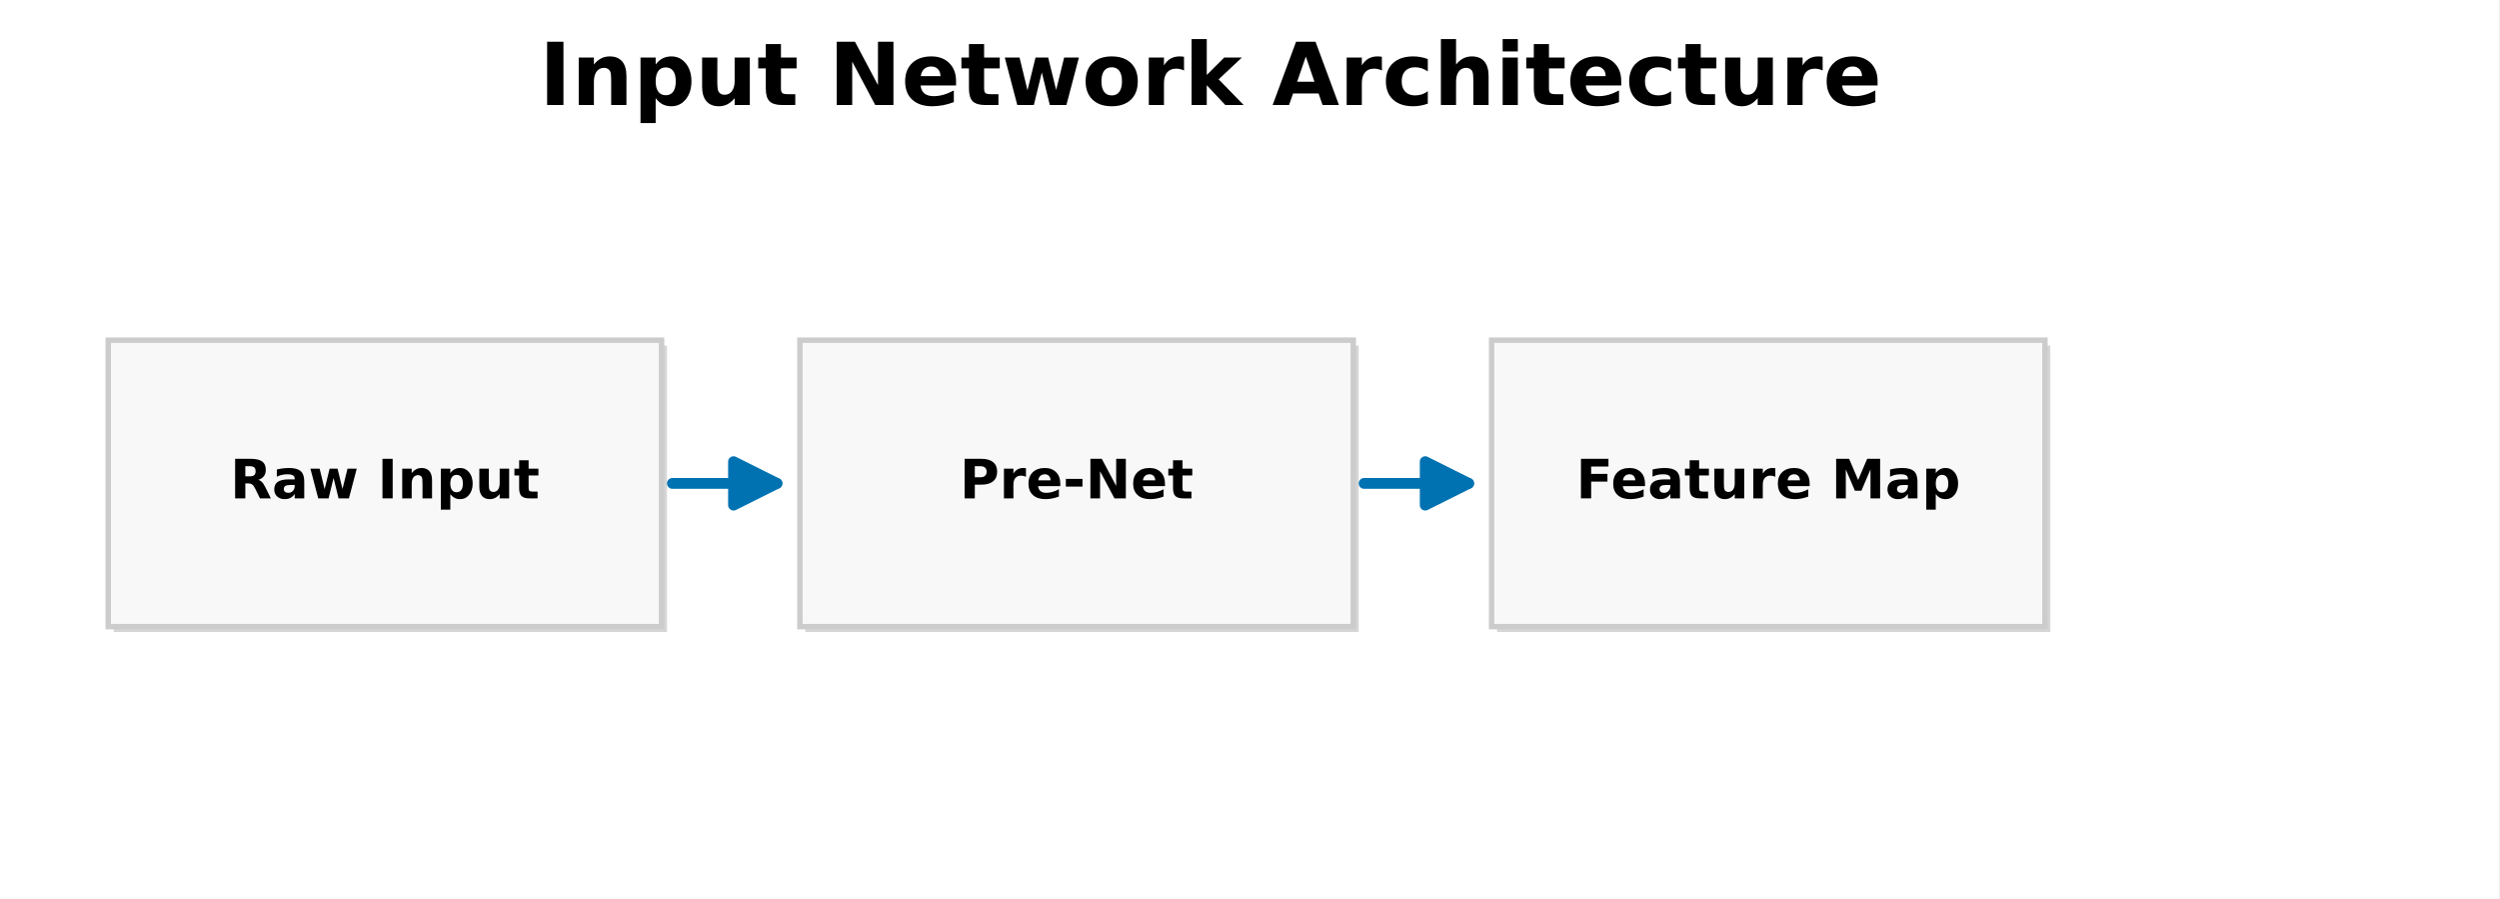
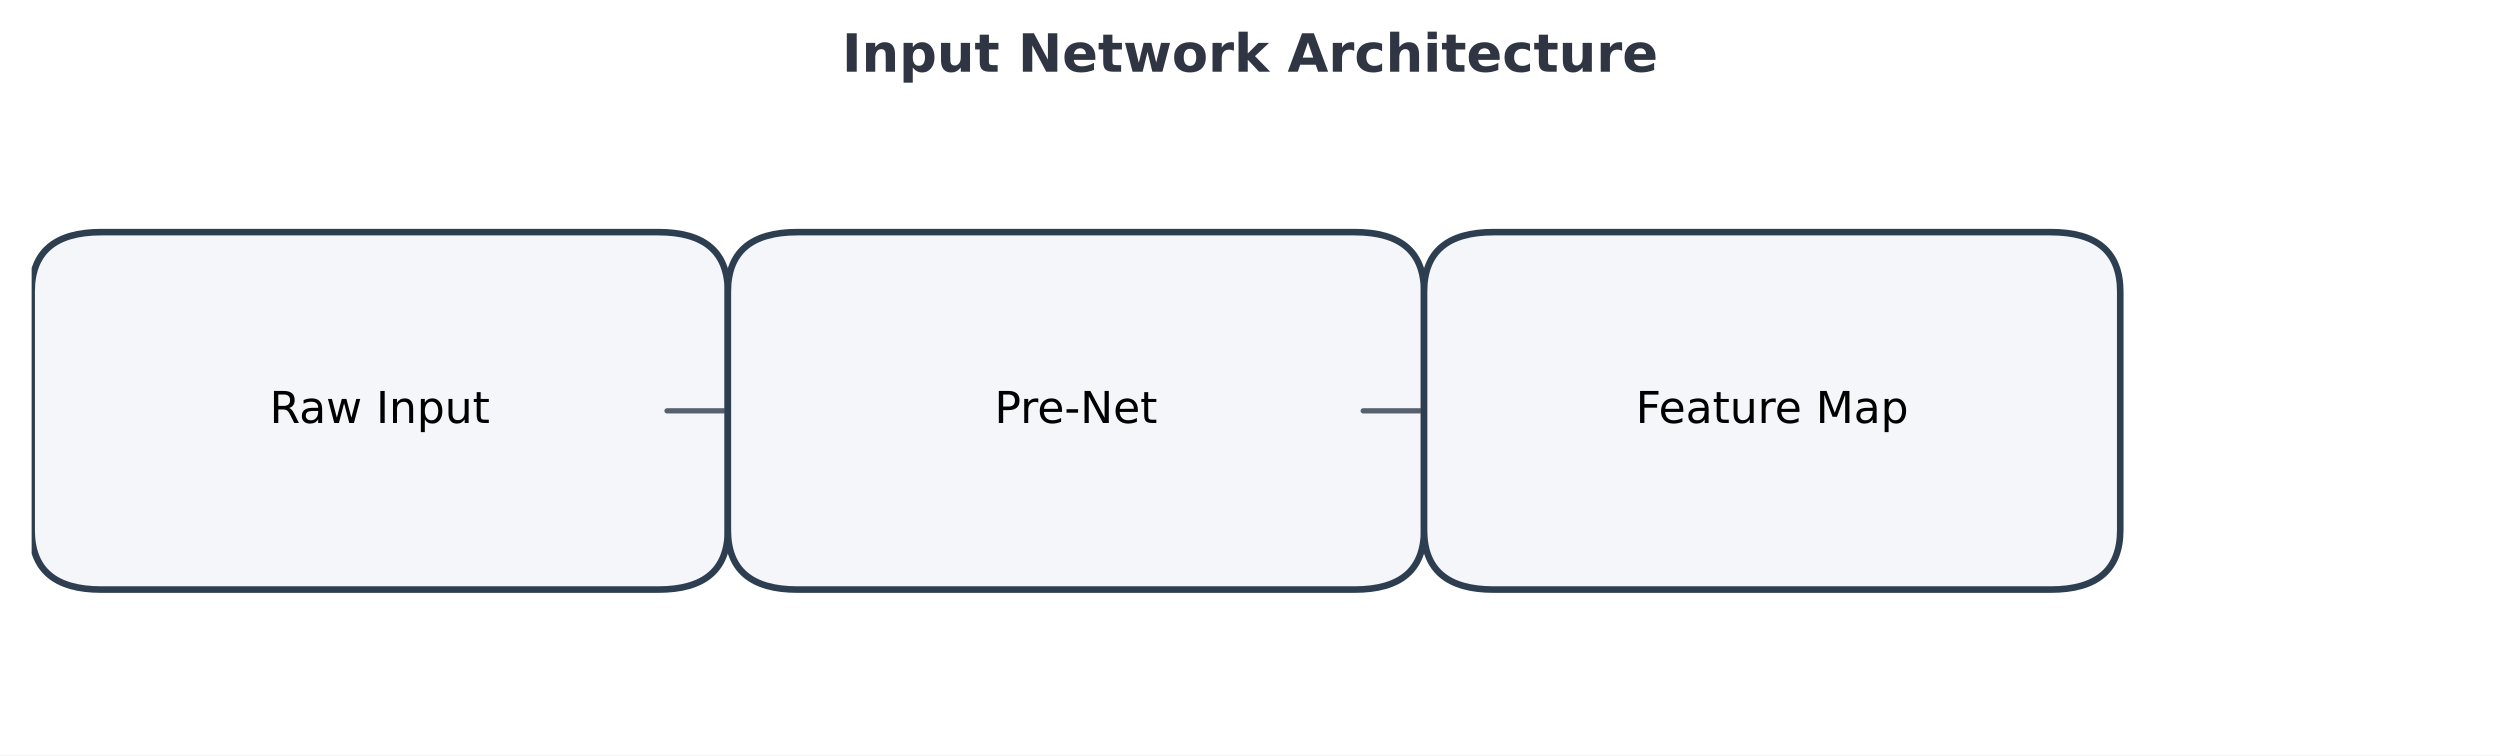
- <svg xmlns="http://www.w3.org/2000/svg" xmlns:xlink="http://www.w3.org/1999/xlink" width="460.8pt" height="165.6pt" viewBox="0 0 460.8 165.6" version="1.1">
+ <svg xmlns="http://www.w3.org/2000/svg" xmlns:xlink="http://www.w3.org/1999/xlink" width="568.8pt" height="171.838pt" viewBox="0 0 568.8 171.838" version="1.1">
  <defs>
    <style type="text/css">*{stroke-linejoin: round; stroke-linecap: butt}</style>
  </defs>
  <g id="figure_1">
    <g id="patch_1">
-       <path d="M 0 165.6  L 460.8 165.6  L 460.8 0  L 0 0  z " style="fill: #ffffff" />
+       <path d="M 0 171.838  L 568.8 171.838  L 568.8 0  L 0 0  z " style="fill: #ffffff" />
    </g>
    <g id="axes_1">
      <g id="patch_2">
-         <path d="M 20.954 116.5  L 122.989 116.5  L 122.989 63.7  L 20.954 63.7  z " clip-path="url(#pc0cc5dae0a)" style="fill: #333333; opacity: 0.2" />
-         <path d="M 19.954 115.5  L 121.989 115.5  L 121.989 62.7  L 19.954 62.7  z " clip-path="url(#pc0cc5dae0a)" style="fill: #f8f8f8; stroke: #cccccc; stroke-linejoin: miter" />
+         <path d="M 23.04 134.141  L 149.76 134.141  Q 165.6 134.141 165.6 120.587  L 165.6 66.37  Q 165.6 52.815 149.76 52.815  L 23.04 52.815  Q 7.2 52.815 7.2 66.37  L 7.2 120.587  Q 7.2 134.141 23.04 134.141  z " clip-path="url(#p645bd02803)" style="fill: #f5f6fa; stroke: #2c3e50; stroke-width: 1.5; stroke-linejoin: miter" />
      </g>
      <g id="patch_3">
-         <path d="M 123.991 89.1  Q 134.744 89.1 143.261 89.1  " clip-path="url(#pc0cc5dae0a)" style="fill: none; stroke: #0072b2; stroke-width: 2; stroke-linecap: round" />
-         <path d="M 135.261 85.1  L 143.261 89.1  L 135.261 93.1  z " clip-path="url(#pc0cc5dae0a)" style="fill: #0072b2; stroke: #0072b2; stroke-width: 2; stroke-linecap: round" />
+         <path d="M 151.759 93.478  Q 165.598 93.478 178.095 93.478  " clip-path="url(#p645bd02803)" style="fill: none; stroke: #57606f; stroke-width: 1.2; stroke-linecap: round" />
+         <path d="M 173.295 91.078  L 178.095 93.478  L 173.295 95.878  " clip-path="url(#p645bd02803)" style="fill: none; stroke: #57606f; stroke-width: 1.2; stroke-linecap: round" />
      </g>
      <g id="patch_4">
-         <path d="M 148.497 116.5  L 250.531 116.5  L 250.531 63.7  L 148.497 63.7  z " clip-path="url(#pc0cc5dae0a)" style="fill: #333333; opacity: 0.2" />
-         <path d="M 147.497 115.5  L 249.531 115.5  L 249.531 62.7  L 147.497 62.7  z " clip-path="url(#pc0cc5dae0a)" style="fill: #f8f8f8; stroke: #cccccc; stroke-linejoin: miter" />
+         <path d="M 181.44 134.141  L 308.16 134.141  Q 324 134.141 324 120.587  L 324 66.37  Q 324 52.815 308.16 52.815  L 181.44 52.815  Q 165.6 52.815 165.6 66.37  L 165.6 120.587  Q 165.6 134.141 181.44 134.141  z " clip-path="url(#p645bd02803)" style="fill: #f5f6fa; stroke: #2c3e50; stroke-width: 1.5; stroke-linejoin: miter" />
      </g>
      <g id="patch_5">
-         <path d="M 251.534 89.1  Q 262.287 89.1 270.804 89.1  " clip-path="url(#pc0cc5dae0a)" style="fill: none; stroke: #0072b2; stroke-width: 2; stroke-linecap: round" />
-         <path d="M 262.804 85.1  L 270.804 89.1  L 262.804 93.1  z " clip-path="url(#pc0cc5dae0a)" style="fill: #0072b2; stroke: #0072b2; stroke-width: 2; stroke-linecap: round" />
+         <path d="M 310.159 93.478  Q 323.998 93.478 336.495 93.478  " clip-path="url(#p645bd02803)" style="fill: none; stroke: #57606f; stroke-width: 1.2; stroke-linecap: round" />
+         <path d="M 331.695 91.078  L 336.495 93.478  L 331.695 95.878  " clip-path="url(#p645bd02803)" style="fill: none; stroke: #57606f; stroke-width: 1.2; stroke-linecap: round" />
      </g>
      <g id="patch_6">
-         <path d="M 276.04 116.5  L 378.074 116.5  L 378.074 63.7  L 276.04 63.7  z " clip-path="url(#pc0cc5dae0a)" style="fill: #333333; opacity: 0.2" />
-         <path d="M 275.04 115.5  L 377.074 115.5  L 377.074 62.7  L 275.04 62.7  z " clip-path="url(#pc0cc5dae0a)" style="fill: #f8f8f8; stroke: #cccccc; stroke-linejoin: miter" />
+         <path d="M 339.84 134.141  L 466.56 134.141  Q 482.4 134.141 482.4 120.587  L 482.4 66.37  Q 482.4 52.815 466.56 52.815  L 339.84 52.815  Q 324 52.815 324 66.37  L 324 120.587  Q 324 134.141 339.84 134.141  z " clip-path="url(#p645bd02803)" style="fill: #f5f6fa; stroke: #2c3e50; stroke-width: 1.5; stroke-linejoin: miter" />
      </g>
      <g id="text_1">
-         <g transform="translate(42.4394 91.85938) scale(0.1 -0.1)">
+         <g transform="translate(61.34922 96.2375) scale(0.1 -0.1)">
          <defs>
-             <path id="DejaVuSans-Bold-52" d="M 2297 2597  Q 2675 2597 2839 2737  Q 3003 2878 3003 3200  Q 3003 3519 2839 3656  Q 2675 3794 2297 3794  L 1791 3794  L 1791 2597  L 2297 2597  z M 1791 1766  L 1791 0  L 588 0  L 588 4666  L 2425 4666  Q 3347 4666 3776 4356  Q 4206 4047 4206 3378  Q 4206 2916 3982 2619  Q 3759 2322 3309 2181  Q 3556 2125 3751 1926  Q 3947 1728 4147 1325  L 4800 0  L 3519 0  L 2950 1159  Q 2778 1509 2601 1637  Q 2425 1766 2131 1766  L 1791 1766  z " transform="scale(0.015625)" />
-             <path id="DejaVuSans-Bold-61" d="M 2106 1575  Q 1756 1575 1579 1456  Q 1403 1338 1403 1106  Q 1403 894 1545 773  Q 1688 653 1941 653  Q 2256 653 2472 879  Q 2688 1106 2688 1447  L 2688 1575  L 2106 1575  z M 3816 1997  L 3816 0  L 2688 0  L 2688 519  Q 2463 200 2181 54  Q 1900 -91 1497 -91  Q 953 -91 614 226  Q 275 544 275 1050  Q 275 1666 698 1953  Q 1122 2241 2028 2241  L 2688 2241  L 2688 2328  Q 2688 2594 2478 2717  Q 2269 2841 1825 2841  Q 1466 2841 1156 2769  Q 847 2697 581 2553  L 581 3406  Q 941 3494 1303 3539  Q 1666 3584 2028 3584  Q 2975 3584 3395 3211  Q 3816 2838 3816 1997  z " transform="scale(0.015625)" />
-             <path id="DejaVuSans-Bold-77" d="M 225 3500  L 1313 3500  L 1900 1088  L 2491 3500  L 3425 3500  L 4013 1113  L 4603 3500  L 5691 3500  L 4769 0  L 3547 0  L 2956 2406  L 2369 0  L 1147 0  L 225 3500  z " transform="scale(0.015625)" />
-             <path id="DejaVuSans-Bold-20" transform="scale(0.015625)" />
+             <path id="DejaVuSans-52" d="M 2841 2188  Q 3044 2119 3236 1894  Q 3428 1669 3622 1275  L 4263 0  L 3584 0  L 2988 1197  Q 2756 1666 2539 1819  Q 2322 1972 1947 1972  L 1259 1972  L 1259 0  L 628 0  L 628 4666  L 2053 4666  Q 2853 4666 3247 4331  Q 3641 3997 3641 3322  Q 3641 2881 3436 2590  Q 3231 2300 2841 2188  z M 1259 4147  L 1259 2491  L 2053 2491  Q 2509 2491 2742 2702  Q 2975 2913 2975 3322  Q 2975 3731 2742 3939  Q 2509 4147 2053 4147  L 1259 4147  z " transform="scale(0.015625)" />
+             <path id="DejaVuSans-61" d="M 2194 1759  Q 1497 1759 1228 1600  Q 959 1441 959 1056  Q 959 750 1161 570  Q 1363 391 1709 391  Q 2188 391 2477 730  Q 2766 1069 2766 1631  L 2766 1759  L 2194 1759  z M 3341 1997  L 3341 0  L 2766 0  L 2766 531  Q 2569 213 2275 61  Q 1981 -91 1556 -91  Q 1019 -91 701 211  Q 384 513 384 1019  Q 384 1609 779 1909  Q 1175 2209 1959 2209  L 2766 2209  L 2766 2266  Q 2766 2663 2505 2880  Q 2244 3097 1772 3097  Q 1472 3097 1187 3025  Q 903 2953 641 2809  L 641 3341  Q 956 3463 1253 3523  Q 1550 3584 1831 3584  Q 2591 3584 2966 3190  Q 3341 2797 3341 1997  z " transform="scale(0.015625)" />
+             <path id="DejaVuSans-77" d="M 269 3500  L 844 3500  L 1563 769  L 2278 3500  L 2956 3500  L 3675 769  L 4391 3500  L 4966 3500  L 4050 0  L 3372 0  L 2619 2869  L 1863 0  L 1184 0  L 269 3500  z " transform="scale(0.015625)" />
+             <path id="DejaVuSans-20" transform="scale(0.015625)" />
+             <path id="DejaVuSans-49" d="M 628 4666  L 1259 4666  L 1259 0  L 628 0  L 628 4666  z " transform="scale(0.015625)" />
+             <path id="DejaVuSans-6e" d="M 3513 2113  L 3513 0  L 2938 0  L 2938 2094  Q 2938 2591 2744 2837  Q 2550 3084 2163 3084  Q 1697 3084 1428 2787  Q 1159 2491 1159 1978  L 1159 0  L 581 0  L 581 3500  L 1159 3500  L 1159 2956  Q 1366 3272 1645 3428  Q 1925 3584 2291 3584  Q 2894 3584 3203 3211  Q 3513 2838 3513 2113  z " transform="scale(0.015625)" />
+             <path id="DejaVuSans-70" d="M 1159 525  L 1159 -1331  L 581 -1331  L 581 3500  L 1159 3500  L 1159 2969  Q 1341 3281 1617 3432  Q 1894 3584 2278 3584  Q 2916 3584 3314 3078  Q 3713 2572 3713 1747  Q 3713 922 3314 415  Q 2916 -91 2278 -91  Q 1894 -91 1617 61  Q 1341 213 1159 525  z M 3116 1747  Q 3116 2381 2855 2742  Q 2594 3103 2138 3103  Q 1681 3103 1420 2742  Q 1159 2381 1159 1747  Q 1159 1113 1420 752  Q 1681 391 2138 391  Q 2594 391 2855 752  Q 3116 1113 3116 1747  z " transform="scale(0.015625)" />
+             <path id="DejaVuSans-75" d="M 544 1381  L 544 3500  L 1119 3500  L 1119 1403  Q 1119 906 1312 657  Q 1506 409 1894 409  Q 2359 409 2629 706  Q 2900 1003 2900 1516  L 2900 3500  L 3475 3500  L 3475 0  L 2900 0  L 2900 538  Q 2691 219 2414 64  Q 2138 -91 1772 -91  Q 1169 -91 856 284  Q 544 659 544 1381  z M 1991 3584  L 1991 3584  z " transform="scale(0.015625)" />
+             <path id="DejaVuSans-74" d="M 1172 4494  L 1172 3500  L 2356 3500  L 2356 3053  L 1172 3053  L 1172 1153  Q 1172 725 1289 603  Q 1406 481 1766 481  L 2356 481  L 2356 0  L 1766 0  Q 1100 0 847 248  Q 594 497 594 1153  L 594 3053  L 172 3053  L 172 3500  L 594 3500  L 594 4494  L 1172 4494  z " transform="scale(0.015625)" />
+           </defs>
+           <use xlink:href="#DejaVuSans-52" />
+           <use xlink:href="#DejaVuSans-61" transform="translate(67.23242 0)" />
+           <use xlink:href="#DejaVuSans-77" transform="translate(128.5117 0)" />
+           <use xlink:href="#DejaVuSans-20" transform="translate(210.2988 0)" />
+           <use xlink:href="#DejaVuSans-49" transform="translate(242.0859 0)" />
+           <use xlink:href="#DejaVuSans-6e" transform="translate(271.5781 0)" />
+           <use xlink:href="#DejaVuSans-70" transform="translate(334.957 0)" />
+           <use xlink:href="#DejaVuSans-75" transform="translate(398.4336 0)" />
+           <use xlink:href="#DejaVuSans-74" transform="translate(461.8125 0)" />
+         </g>
+       </g>
+       <g id="text_2">
+         <g transform="translate(226.2719 96.2375) scale(0.1 -0.1)">
+           <defs>
+             <path id="DejaVuSans-50" d="M 1259 4147  L 1259 2394  L 2053 2394  Q 2494 2394 2734 2622  Q 2975 2850 2975 3272  Q 2975 3691 2734 3919  Q 2494 4147 2053 4147  L 1259 4147  z M 628 4666  L 2053 4666  Q 2838 4666 3239 4311  Q 3641 3956 3641 3272  Q 3641 2581 3239 2228  Q 2838 1875 2053 1875  L 1259 1875  L 1259 0  L 628 0  L 628 4666  z " transform="scale(0.015625)" />
+             <path id="DejaVuSans-72" d="M 2631 2963  Q 2534 3019 2420 3045  Q 2306 3072 2169 3072  Q 1681 3072 1420 2755  Q 1159 2438 1159 1844  L 1159 0  L 581 0  L 581 3500  L 1159 3500  L 1159 2956  Q 1341 3275 1631 3429  Q 1922 3584 2338 3584  Q 2397 3584 2469 3576  Q 2541 3569 2628 3553  L 2631 2963  z " transform="scale(0.015625)" />
+             <path id="DejaVuSans-65" d="M 3597 1894  L 3597 1613  L 953 1613  Q 991 1019 1311 708  Q 1631 397 2203 397  Q 2534 397 2845 478  Q 3156 559 3463 722  L 3463 178  Q 3153 47 2828 -22  Q 2503 -91 2169 -91  Q 1331 -91 842 396  Q 353 884 353 1716  Q 353 2575 817 3079  Q 1281 3584 2069 3584  Q 2775 3584 3186 3129  Q 3597 2675 3597 1894  z M 3022 2063  Q 3016 2534 2758 2815  Q 2500 3097 2075 3097  Q 1594 3097 1305 2825  Q 1016 2553 972 2059  L 3022 2063  z " transform="scale(0.015625)" />
+             <path id="DejaVuSans-2d" d="M 313 2009  L 1997 2009  L 1997 1497  L 313 1497  L 313 2009  z " transform="scale(0.015625)" />
+             <path id="DejaVuSans-4e" d="M 628 4666  L 1478 4666  L 3547 763  L 3547 4666  L 4159 4666  L 4159 0  L 3309 0  L 1241 3903  L 1241 0  L 628 0  L 628 4666  z " transform="scale(0.015625)" />
+           </defs>
+           <use xlink:href="#DejaVuSans-50" />
+           <use xlink:href="#DejaVuSans-72" transform="translate(58.55273 0)" />
+           <use xlink:href="#DejaVuSans-65" transform="translate(97.41602 0)" />
+           <use xlink:href="#DejaVuSans-2d" transform="translate(158.9395 0)" />
+           <use xlink:href="#DejaVuSans-4e" transform="translate(195.0234 0)" />
+           <use xlink:href="#DejaVuSans-65" transform="translate(269.8281 0)" />
+           <use xlink:href="#DejaVuSans-74" transform="translate(331.3516 0)" />
+         </g>
+       </g>
+       <g id="text_3">
+         <g transform="translate(372.1687 96.2375) scale(0.1 -0.1)">
+           <defs>
+             <path id="DejaVuSans-46" d="M 628 4666  L 3309 4666  L 3309 4134  L 1259 4134  L 1259 2759  L 3109 2759  L 3109 2228  L 1259 2228  L 1259 0  L 628 0  L 628 4666  z " transform="scale(0.015625)" />
+             <path id="DejaVuSans-4d" d="M 628 4666  L 1569 4666  L 2759 1491  L 3956 4666  L 4897 4666  L 4897 0  L 4281 0  L 4281 4097  L 3078 897  L 2444 897  L 1241 4097  L 1241 0  L 628 0  L 628 4666  z " transform="scale(0.015625)" />
+           </defs>
+           <use xlink:href="#DejaVuSans-46" />
+           <use xlink:href="#DejaVuSans-65" transform="translate(52.01953 0)" />
+           <use xlink:href="#DejaVuSans-61" transform="translate(113.543 0)" />
+           <use xlink:href="#DejaVuSans-74" transform="translate(174.8223 0)" />
+           <use xlink:href="#DejaVuSans-75" transform="translate(214.0312 0)" />
+           <use xlink:href="#DejaVuSans-72" transform="translate(277.4102 0)" />
+           <use xlink:href="#DejaVuSans-65" transform="translate(316.2734 0)" />
+           <use xlink:href="#DejaVuSans-20" transform="translate(377.7969 0)" />
+           <use xlink:href="#DejaVuSans-4d" transform="translate(409.584 0)" />
+           <use xlink:href="#DejaVuSans-61" transform="translate(495.8633 0)" />
+           <use xlink:href="#DejaVuSans-70" transform="translate(557.1426 0)" />
+         </g>
+       </g>
+       <g id="text_4">
+         <g style="fill: #2f3542" transform="translate(191.5631 16.31812) scale(0.12 -0.12)">
+           <defs>
            <path id="DejaVuSans-Bold-49" d="M 588 4666  L 1791 4666  L 1791 0  L 588 0  L 588 4666  z " transform="scale(0.015625)" />
            <path id="DejaVuSans-Bold-6e" d="M 4056 2131  L 4056 0  L 2931 0  L 2931 347  L 2931 1631  Q 2931 2084 2911 2256  Q 2891 2428 2841 2509  Q 2775 2619 2662 2680  Q 2550 2741 2406 2741  Q 2056 2741 1856 2470  Q 1656 2200 1656 1722  L 1656 0  L 538 0  L 538 3500  L 1656 3500  L 1656 2988  Q 1909 3294 2193 3439  Q 2478 3584 2822 3584  Q 3428 3584 3742 3212  Q 4056 2841 4056 2131  z " transform="scale(0.015625)" />
            <path id="DejaVuSans-Bold-70" d="M 1656 506  L 1656 -1331  L 538 -1331  L 538 3500  L 1656 3500  L 1656 2988  Q 1888 3294 2169 3439  Q 2450 3584 2816 3584  Q 3463 3584 3878 3070  Q 4294 2556 4294 1747  Q 4294 938 3878 423  Q 3463 -91 2816 -91  Q 2450 -91 2169 54  Q 1888 200 1656 506  z M 2400 2772  Q 2041 2772 1848 2508  Q 1656 2244 1656 1747  Q 1656 1250 1848 986  Q 2041 722 2400 722  Q 2759 722 2948 984  Q 3138 1247 3138 1747  Q 3138 2247 2948 2509  Q 2759 2772 2400 2772  z " transform="scale(0.015625)" />
            <path id="DejaVuSans-Bold-75" d="M 500 1363  L 500 3500  L 1625 3500  L 1625 3150  Q 1625 2866 1622 2436  Q 1619 2006 1619 1863  Q 1619 1441 1641 1255  Q 1663 1069 1716 984  Q 1784 875 1895 815  Q 2006 756 2150 756  Q 2500 756 2700 1025  Q 2900 1294 2900 1772  L 2900 3500  L 4019 3500  L 4019 0  L 2900 0  L 2900 506  Q 2647 200 2364 54  Q 2081 -91 1741 -91  Q 1134 -91 817 281  Q 500 653 500 1363  z " transform="scale(0.015625)" />
            <path id="DejaVuSans-Bold-74" d="M 1759 4494  L 1759 3500  L 2913 3500  L 2913 2700  L 1759 2700  L 1759 1216  Q 1759 972 1856 886  Q 1953 800 2241 800  L 2816 800  L 2816 0  L 1856 0  Q 1194 0 917 276  Q 641 553 641 1216  L 641 2700  L 84 2700  L 84 3500  L 641 3500  L 641 4494  L 1759 4494  z " transform="scale(0.015625)" />
+             <path id="DejaVuSans-Bold-20" transform="scale(0.015625)" />
+             <path id="DejaVuSans-Bold-4e" d="M 588 4666  L 1931 4666  L 3628 1466  L 3628 4666  L 4769 4666  L 4769 0  L 3425 0  L 1728 3200  L 1728 0  L 588 0  L 588 4666  z " transform="scale(0.015625)" />
+             <path id="DejaVuSans-Bold-65" d="M 4031 1759  L 4031 1441  L 1416 1441  Q 1456 1047 1700 850  Q 1944 653 2381 653  Q 2734 653 3104 758  Q 3475 863 3866 1075  L 3866 213  Q 3469 63 3072 -14  Q 2675 -91 2278 -91  Q 1328 -91 801 392  Q 275 875 275 1747  Q 275 2603 792 3093  Q 1309 3584 2216 3584  Q 3041 3584 3536 3087  Q 4031 2591 4031 1759  z M 2881 2131  Q 2881 2450 2695 2645  Q 2509 2841 2209 2841  Q 1884 2841 1681 2658  Q 1478 2475 1428 2131  L 2881 2131  z " transform="scale(0.015625)" />
+             <path id="DejaVuSans-Bold-77" d="M 225 3500  L 1313 3500  L 1900 1088  L 2491 3500  L 3425 3500  L 4013 1113  L 4603 3500  L 5691 3500  L 4769 0  L 3547 0  L 2956 2406  L 2369 0  L 1147 0  L 225 3500  z " transform="scale(0.015625)" />
+             <path id="DejaVuSans-Bold-6f" d="M 2203 2784  Q 1831 2784 1636 2517  Q 1441 2250 1441 1747  Q 1441 1244 1636 976  Q 1831 709 2203 709  Q 2569 709 2762 976  Q 2956 1244 2956 1747  Q 2956 2250 2762 2517  Q 2569 2784 2203 2784  z M 2203 3584  Q 3106 3584 3614 3096  Q 4122 2609 4122 1747  Q 4122 884 3614 396  Q 3106 -91 2203 -91  Q 1297 -91 786 396  Q 275 884 275 1747  Q 275 2609 786 3096  Q 1297 3584 2203 3584  z " transform="scale(0.015625)" />
+             <path id="DejaVuSans-Bold-72" d="M 3138 2547  Q 2991 2616 2845 2648  Q 2700 2681 2553 2681  Q 2122 2681 1889 2404  Q 1656 2128 1656 1613  L 1656 0  L 538 0  L 538 3500  L 1656 3500  L 1656 2925  Q 1872 3269 2151 3426  Q 2431 3584 2822 3584  Q 2878 3584 2943 3579  Q 3009 3575 3134 3559  L 3138 2547  z " transform="scale(0.015625)" />
+             <path id="DejaVuSans-Bold-6b" d="M 538 4863  L 1656 4863  L 1656 2216  L 2944 3500  L 4244 3500  L 2534 1894  L 4378 0  L 3022 0  L 1656 1459  L 1656 0  L 538 0  L 538 4863  z " transform="scale(0.015625)" />
+             <path id="DejaVuSans-Bold-41" d="M 3419 850  L 1538 850  L 1241 0  L 31 0  L 1759 4666  L 3194 4666  L 4922 0  L 3713 0  L 3419 850  z M 1838 1716  L 3116 1716  L 2478 3572  L 1838 1716  z " transform="scale(0.015625)" />
+             <path id="DejaVuSans-Bold-63" d="M 3366 3391  L 3366 2478  Q 3138 2634 2908 2709  Q 2678 2784 2431 2784  Q 1963 2784 1702 2511  Q 1441 2238 1441 1747  Q 1441 1256 1702 982  Q 1963 709 2431 709  Q 2694 709 2930 787  Q 3166 866 3366 1019  L 3366 103  Q 3103 6 2833 -42  Q 2563 -91 2291 -91  Q 1344 -91 809 395  Q 275 881 275 1747  Q 275 2613 809 3098  Q 1344 3584 2291 3584  Q 2566 3584 2833 3536  Q 3100 3488 3366 3391  z " transform="scale(0.015625)" />
+             <path id="DejaVuSans-Bold-68" d="M 4056 2131  L 4056 0  L 2931 0  L 2931 347  L 2931 1625  Q 2931 2084 2911 2256  Q 2891 2428 2841 2509  Q 2775 2619 2662 2680  Q 2550 2741 2406 2741  Q 2056 2741 1856 2470  Q 1656 2200 1656 1722  L 1656 0  L 538 0  L 538 4863  L 1656 4863  L 1656 2988  Q 1909 3294 2193 3439  Q 2478 3584 2822 3584  Q 3428 3584 3742 3212  Q 4056 2841 4056 2131  z " transform="scale(0.015625)" />
+             <path id="DejaVuSans-Bold-69" d="M 538 3500  L 1656 3500  L 1656 0  L 538 0  L 538 3500  z M 538 4863  L 1656 4863  L 1656 3950  L 538 3950  L 538 4863  z " transform="scale(0.015625)" />
          </defs>
-           <use xlink:href="#DejaVuSans-Bold-52" />
-           <use xlink:href="#DejaVuSans-Bold-61" transform="translate(77.00195 0)" />
-           <use xlink:href="#DejaVuSans-Bold-77" transform="translate(144.4824 0)" />
-           <use xlink:href="#DejaVuSans-Bold-20" transform="translate(236.8652 0)" />
-           <use xlink:href="#DejaVuSans-Bold-49" transform="translate(271.6797 0)" />
-           <use xlink:href="#DejaVuSans-Bold-6e" transform="translate(308.8867 0)" />
-           <use xlink:href="#DejaVuSans-Bold-70" transform="translate(380.0781 0)" />
-           <use xlink:href="#DejaVuSans-Bold-75" transform="translate(451.6602 0)" />
-           <use xlink:href="#DejaVuSans-Bold-74" transform="translate(522.8516 0)" />
+           <use xlink:href="#DejaVuSans-Bold-49" />
+           <use xlink:href="#DejaVuSans-Bold-6e" transform="translate(37.20703 0)" />
+           <use xlink:href="#DejaVuSans-Bold-70" transform="translate(108.3984 0)" />
+           <use xlink:href="#DejaVuSans-Bold-75" transform="translate(179.9805 0)" />
+           <use xlink:href="#DejaVuSans-Bold-74" transform="translate(251.1719 0)" />
+           <use xlink:href="#DejaVuSans-Bold-20" transform="translate(298.9746 0)" />
+           <use xlink:href="#DejaVuSans-Bold-4e" transform="translate(333.7891 0)" />
+           <use xlink:href="#DejaVuSans-Bold-65" transform="translate(417.4805 0)" />
+           <use xlink:href="#DejaVuSans-Bold-74" transform="translate(485.3027 0)" />
+           <use xlink:href="#DejaVuSans-Bold-77" transform="translate(533.1055 0)" />
+           <use xlink:href="#DejaVuSans-Bold-6f" transform="translate(625.4883 0)" />
+           <use xlink:href="#DejaVuSans-Bold-72" transform="translate(694.1895 0)" />
+           <use xlink:href="#DejaVuSans-Bold-6b" transform="translate(743.5059 0)" />
+           <use xlink:href="#DejaVuSans-Bold-20" transform="translate(810.0098 0)" />
+           <use xlink:href="#DejaVuSans-Bold-41" transform="translate(844.8242 0)" />
+           <use xlink:href="#DejaVuSans-Bold-72" transform="translate(922.2168 0)" />
+           <use xlink:href="#DejaVuSans-Bold-63" transform="translate(971.5332 0)" />
+           <use xlink:href="#DejaVuSans-Bold-68" transform="translate(1030.811 0)" />
+           <use xlink:href="#DejaVuSans-Bold-69" transform="translate(1102.002 0)" />
+           <use xlink:href="#DejaVuSans-Bold-74" transform="translate(1136.279 0)" />
+           <use xlink:href="#DejaVuSans-Bold-65" transform="translate(1184.082 0)" />
+           <use xlink:href="#DejaVuSans-Bold-63" transform="translate(1251.904 0)" />
+           <use xlink:href="#DejaVuSans-Bold-74" transform="translate(1311.182 0)" />
+           <use xlink:href="#DejaVuSans-Bold-75" transform="translate(1358.984 0)" />
+           <use xlink:href="#DejaVuSans-Bold-72" transform="translate(1430.176 0)" />
+           <use xlink:href="#DejaVuSans-Bold-65" transform="translate(1479.492 0)" />
        </g>
-       </g>
-       <g id="text_2">
-         <g transform="translate(176.9518 91.85938) scale(0.1 -0.1)">
-           <defs>
-             <path id="DejaVuSans-Bold-50" d="M 588 4666  L 2584 4666  Q 3475 4666 3951 4270  Q 4428 3875 4428 3144  Q 4428 2409 3951 2014  Q 3475 1619 2584 1619  L 1791 1619  L 1791 0  L 588 0  L 588 4666  z M 1791 3794  L 1791 2491  L 2456 2491  Q 2806 2491 2997 2661  Q 3188 2831 3188 3144  Q 3188 3456 2997 3625  Q 2806 3794 2456 3794  L 1791 3794  z " transform="scale(0.015625)" />
-             <path id="DejaVuSans-Bold-72" d="M 3138 2547  Q 2991 2616 2845 2648  Q 2700 2681 2553 2681  Q 2122 2681 1889 2404  Q 1656 2128 1656 1613  L 1656 0  L 538 0  L 538 3500  L 1656 3500  L 1656 2925  Q 1872 3269 2151 3426  Q 2431 3584 2822 3584  Q 2878 3584 2943 3579  Q 3009 3575 3134 3559  L 3138 2547  z " transform="scale(0.015625)" />
-             <path id="DejaVuSans-Bold-65" d="M 4031 1759  L 4031 1441  L 1416 1441  Q 1456 1047 1700 850  Q 1944 653 2381 653  Q 2734 653 3104 758  Q 3475 863 3866 1075  L 3866 213  Q 3469 63 3072 -14  Q 2675 -91 2278 -91  Q 1328 -91 801 392  Q 275 875 275 1747  Q 275 2603 792 3093  Q 1309 3584 2216 3584  Q 3041 3584 3536 3087  Q 4031 2591 4031 1759  z M 2881 2131  Q 2881 2450 2695 2645  Q 2509 2841 2209 2841  Q 1884 2841 1681 2658  Q 1478 2475 1428 2131  L 2881 2131  z " transform="scale(0.015625)" />
-             <path id="DejaVuSans-Bold-2d" d="M 347 2297  L 2309 2297  L 2309 1388  L 347 1388  L 347 2297  z " transform="scale(0.015625)" />
-             <path id="DejaVuSans-Bold-4e" d="M 588 4666  L 1931 4666  L 3628 1466  L 3628 4666  L 4769 4666  L 4769 0  L 3425 0  L 1728 3200  L 1728 0  L 588 0  L 588 4666  z " transform="scale(0.015625)" />
-           </defs>
-           <use xlink:href="#DejaVuSans-Bold-50" />
-           <use xlink:href="#DejaVuSans-Bold-72" transform="translate(73.29102 0)" />
-           <use xlink:href="#DejaVuSans-Bold-65" transform="translate(122.6074 0)" />
-           <use xlink:href="#DejaVuSans-Bold-2d" transform="translate(190.4297 0)" />
-           <use xlink:href="#DejaVuSans-Bold-4e" transform="translate(231.9336 0)" />
-           <use xlink:href="#DejaVuSans-Bold-65" transform="translate(315.625 0)" />
-           <use xlink:href="#DejaVuSans-Bold-74" transform="translate(383.4473 0)" />
-         </g>
-       </g>
-       <g id="text_3">
-         <g transform="translate(290.6001 91.85938) scale(0.1 -0.1)">
-           <defs>
-             <path id="DejaVuSans-Bold-46" d="M 588 4666  L 3834 4666  L 3834 3756  L 1791 3756  L 1791 2888  L 3713 2888  L 3713 1978  L 1791 1978  L 1791 0  L 588 0  L 588 4666  z " transform="scale(0.015625)" />
-             <path id="DejaVuSans-Bold-4d" d="M 588 4666  L 2119 4666  L 3181 2169  L 4250 4666  L 5778 4666  L 5778 0  L 4641 0  L 4641 3413  L 3566 897  L 2803 897  L 1728 3413  L 1728 0  L 588 0  L 588 4666  z " transform="scale(0.015625)" />
-           </defs>
-           <use xlink:href="#DejaVuSans-Bold-46" />
-           <use xlink:href="#DejaVuSans-Bold-65" transform="translate(64.31055 0)" />
-           <use xlink:href="#DejaVuSans-Bold-61" transform="translate(132.1328 0)" />
-           <use xlink:href="#DejaVuSans-Bold-74" transform="translate(199.6133 0)" />
-           <use xlink:href="#DejaVuSans-Bold-75" transform="translate(247.416 0)" />
-           <use xlink:href="#DejaVuSans-Bold-72" transform="translate(318.6074 0)" />
-           <use xlink:href="#DejaVuSans-Bold-65" transform="translate(367.9238 0)" />
-           <use xlink:href="#DejaVuSans-Bold-20" transform="translate(435.7461 0)" />
-           <use xlink:href="#DejaVuSans-Bold-4d" transform="translate(470.5605 0)" />
-           <use xlink:href="#DejaVuSans-Bold-61" transform="translate(570.0723 0)" />
-           <use xlink:href="#DejaVuSans-Bold-70" transform="translate(637.5527 0)" />
-         </g>
-       </g>
-     </g>
-     <g id="text_4">
-       <g transform="translate(99.4175 19.3575) scale(0.16 -0.16)">
-         <defs>
-           <path id="DejaVuSans-Bold-6f" d="M 2203 2784  Q 1831 2784 1636 2517  Q 1441 2250 1441 1747  Q 1441 1244 1636 976  Q 1831 709 2203 709  Q 2569 709 2762 976  Q 2956 1244 2956 1747  Q 2956 2250 2762 2517  Q 2569 2784 2203 2784  z M 2203 3584  Q 3106 3584 3614 3096  Q 4122 2609 4122 1747  Q 4122 884 3614 396  Q 3106 -91 2203 -91  Q 1297 -91 786 396  Q 275 884 275 1747  Q 275 2609 786 3096  Q 1297 3584 2203 3584  z " transform="scale(0.015625)" />
-           <path id="DejaVuSans-Bold-6b" d="M 538 4863  L 1656 4863  L 1656 2216  L 2944 3500  L 4244 3500  L 2534 1894  L 4378 0  L 3022 0  L 1656 1459  L 1656 0  L 538 0  L 538 4863  z " transform="scale(0.015625)" />
-           <path id="DejaVuSans-Bold-41" d="M 3419 850  L 1538 850  L 1241 0  L 31 0  L 1759 4666  L 3194 4666  L 4922 0  L 3713 0  L 3419 850  z M 1838 1716  L 3116 1716  L 2478 3572  L 1838 1716  z " transform="scale(0.015625)" />
-           <path id="DejaVuSans-Bold-63" d="M 3366 3391  L 3366 2478  Q 3138 2634 2908 2709  Q 2678 2784 2431 2784  Q 1963 2784 1702 2511  Q 1441 2238 1441 1747  Q 1441 1256 1702 982  Q 1963 709 2431 709  Q 2694 709 2930 787  Q 3166 866 3366 1019  L 3366 103  Q 3103 6 2833 -42  Q 2563 -91 2291 -91  Q 1344 -91 809 395  Q 275 881 275 1747  Q 275 2613 809 3098  Q 1344 3584 2291 3584  Q 2566 3584 2833 3536  Q 3100 3488 3366 3391  z " transform="scale(0.015625)" />
-           <path id="DejaVuSans-Bold-68" d="M 4056 2131  L 4056 0  L 2931 0  L 2931 347  L 2931 1625  Q 2931 2084 2911 2256  Q 2891 2428 2841 2509  Q 2775 2619 2662 2680  Q 2550 2741 2406 2741  Q 2056 2741 1856 2470  Q 1656 2200 1656 1722  L 1656 0  L 538 0  L 538 4863  L 1656 4863  L 1656 2988  Q 1909 3294 2193 3439  Q 2478 3584 2822 3584  Q 3428 3584 3742 3212  Q 4056 2841 4056 2131  z " transform="scale(0.015625)" />
-           <path id="DejaVuSans-Bold-69" d="M 538 3500  L 1656 3500  L 1656 0  L 538 0  L 538 3500  z M 538 4863  L 1656 4863  L 1656 3950  L 538 3950  L 538 4863  z " transform="scale(0.015625)" />
-         </defs>
-         <use xlink:href="#DejaVuSans-Bold-49" />
-         <use xlink:href="#DejaVuSans-Bold-6e" transform="translate(37.20703 0)" />
-         <use xlink:href="#DejaVuSans-Bold-70" transform="translate(108.3984 0)" />
-         <use xlink:href="#DejaVuSans-Bold-75" transform="translate(179.9805 0)" />
-         <use xlink:href="#DejaVuSans-Bold-74" transform="translate(251.1719 0)" />
-         <use xlink:href="#DejaVuSans-Bold-20" transform="translate(298.9746 0)" />
-         <use xlink:href="#DejaVuSans-Bold-4e" transform="translate(333.7891 0)" />
-         <use xlink:href="#DejaVuSans-Bold-65" transform="translate(417.4805 0)" />
-         <use xlink:href="#DejaVuSans-Bold-74" transform="translate(485.3027 0)" />
-         <use xlink:href="#DejaVuSans-Bold-77" transform="translate(533.1055 0)" />
-         <use xlink:href="#DejaVuSans-Bold-6f" transform="translate(625.4883 0)" />
-         <use xlink:href="#DejaVuSans-Bold-72" transform="translate(694.1895 0)" />
-         <use xlink:href="#DejaVuSans-Bold-6b" transform="translate(743.5059 0)" />
-         <use xlink:href="#DejaVuSans-Bold-20" transform="translate(810.0098 0)" />
-         <use xlink:href="#DejaVuSans-Bold-41" transform="translate(844.8242 0)" />
-         <use xlink:href="#DejaVuSans-Bold-72" transform="translate(922.2168 0)" />
-         <use xlink:href="#DejaVuSans-Bold-63" transform="translate(971.5332 0)" />
-         <use xlink:href="#DejaVuSans-Bold-68" transform="translate(1030.811 0)" />
-         <use xlink:href="#DejaVuSans-Bold-69" transform="translate(1102.002 0)" />
-         <use xlink:href="#DejaVuSans-Bold-74" transform="translate(1136.279 0)" />
-         <use xlink:href="#DejaVuSans-Bold-65" transform="translate(1184.082 0)" />
-         <use xlink:href="#DejaVuSans-Bold-63" transform="translate(1251.904 0)" />
-         <use xlink:href="#DejaVuSans-Bold-74" transform="translate(1311.182 0)" />
-         <use xlink:href="#DejaVuSans-Bold-75" transform="translate(1358.984 0)" />
-         <use xlink:href="#DejaVuSans-Bold-72" transform="translate(1430.176 0)" />
-         <use xlink:href="#DejaVuSans-Bold-65" transform="translate(1479.492 0)" />
      </g>
    </g>
  </g>
  <defs>
-     <clipPath id="pc0cc5dae0a">
-       <rect x="7.2" y="19.8" width="446.4" height="138.6" />
+     <clipPath id="p645bd02803">
+       <rect x="7.2" y="22.318" width="554.4" height="142.32" />
    </clipPath>
  </defs>
</svg>
